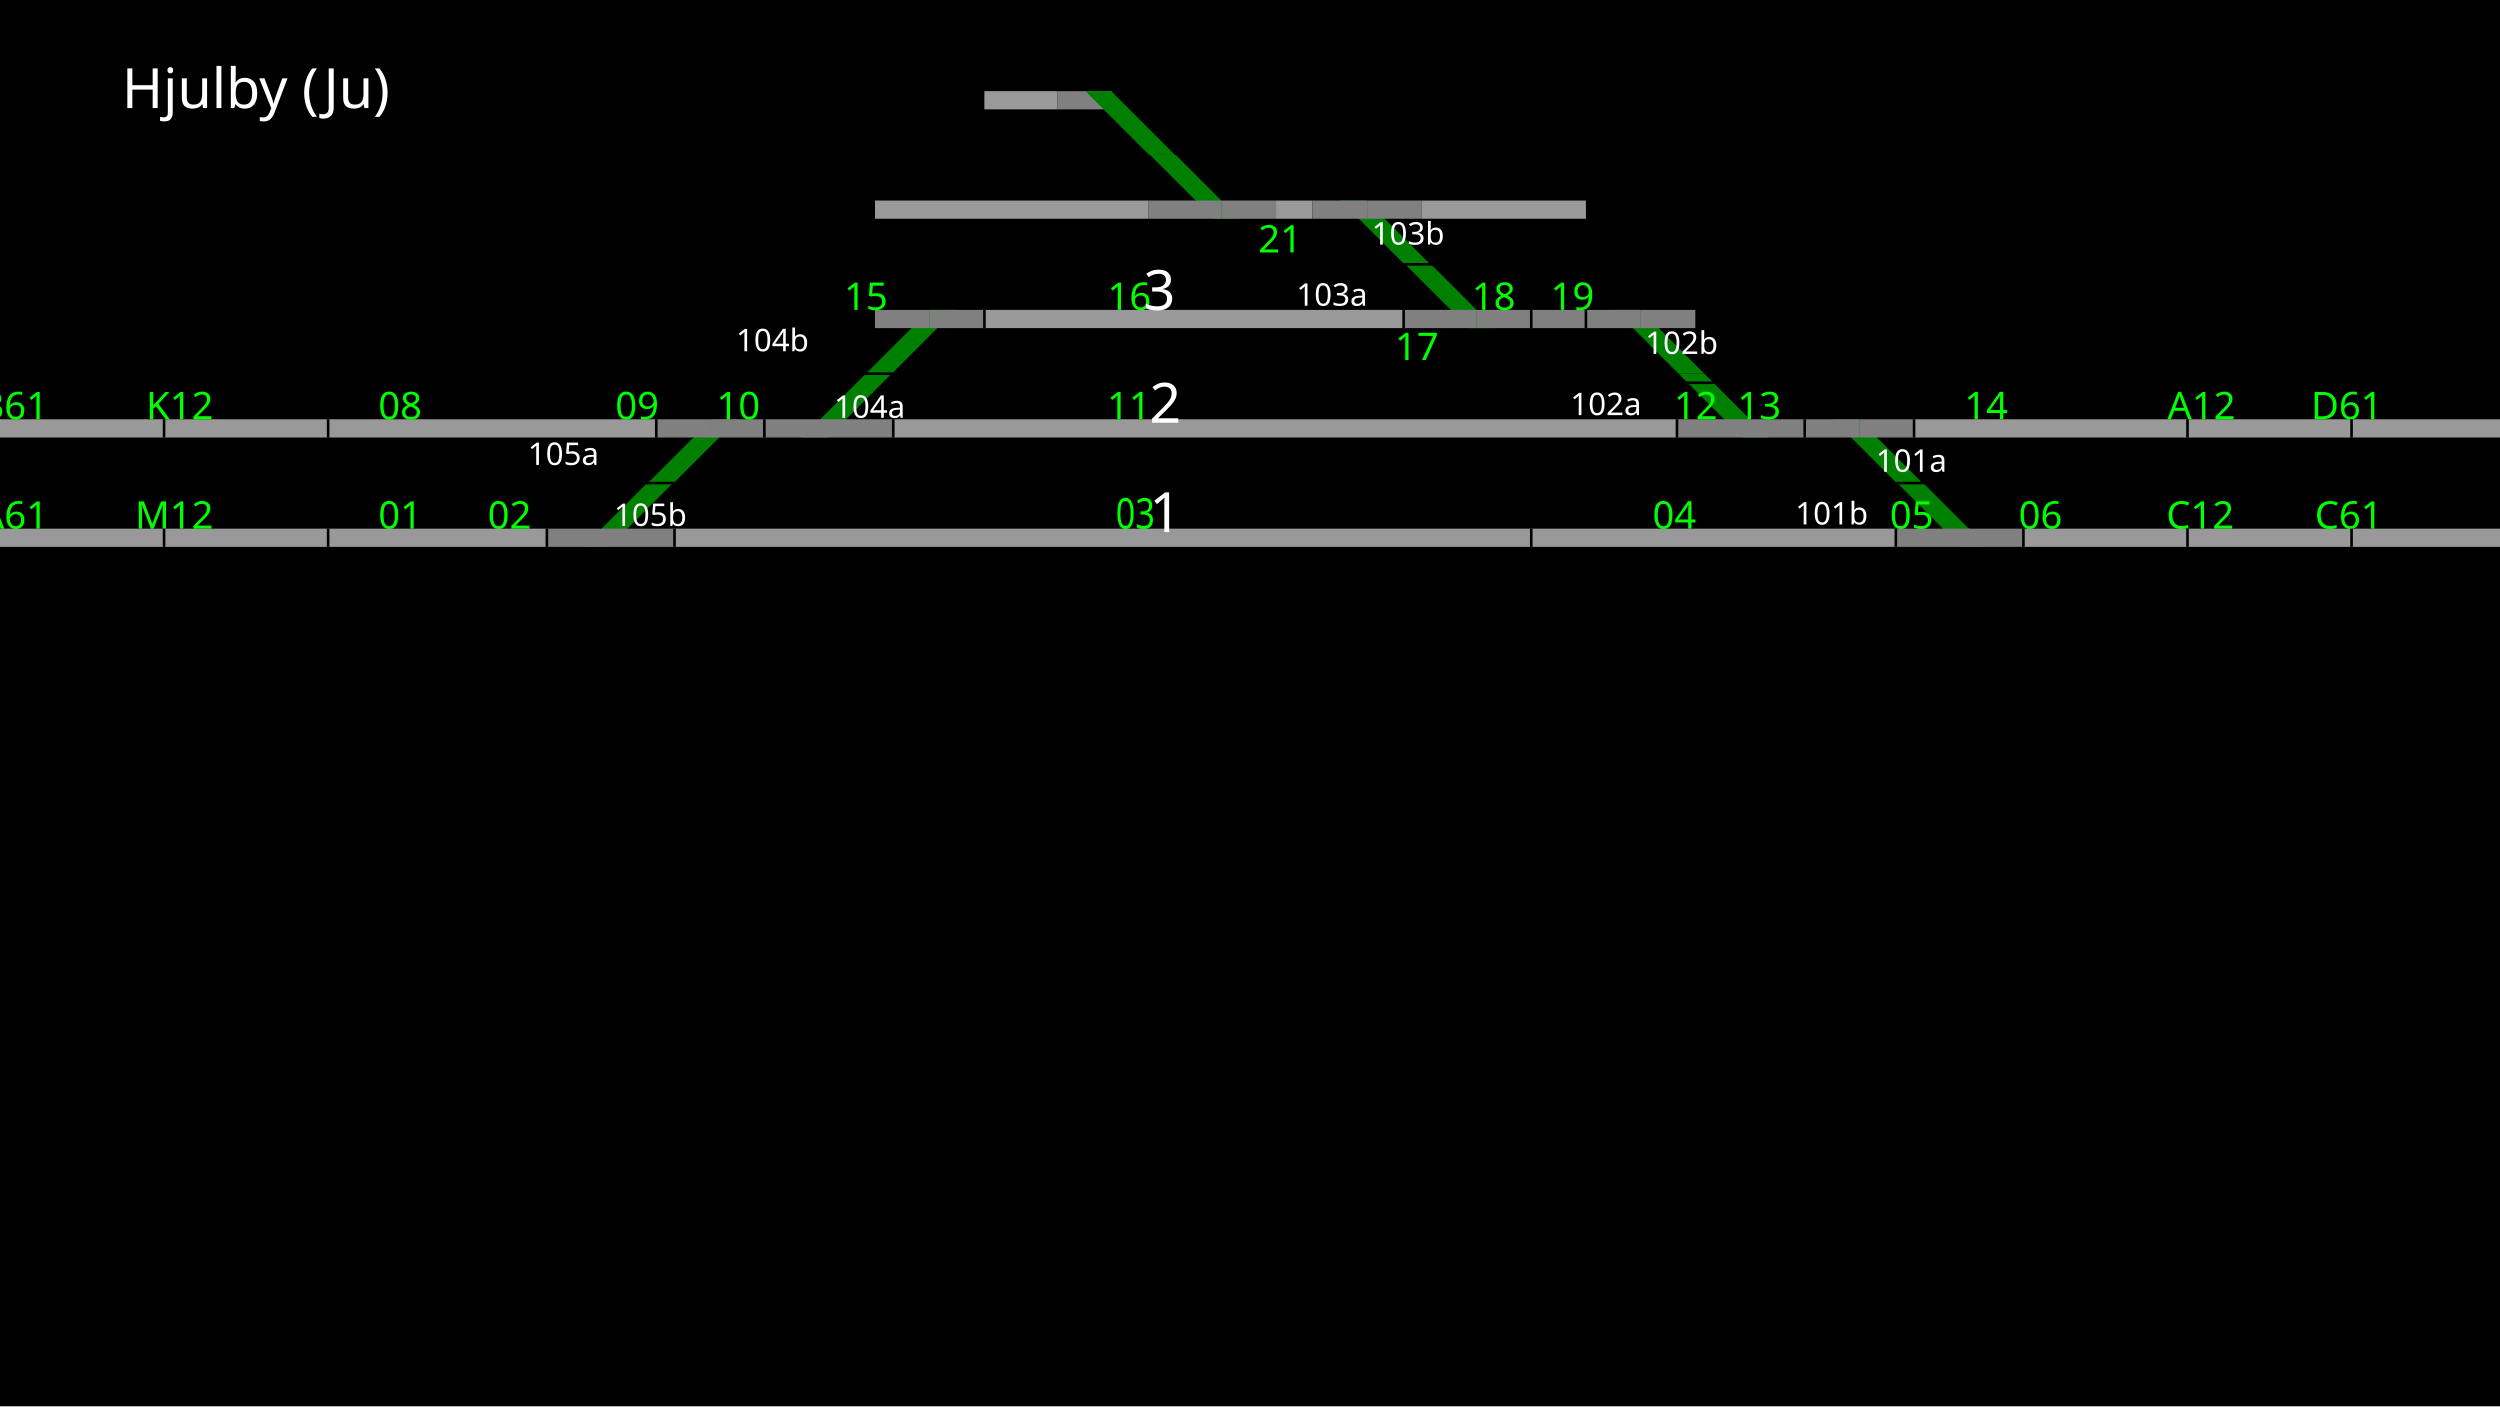
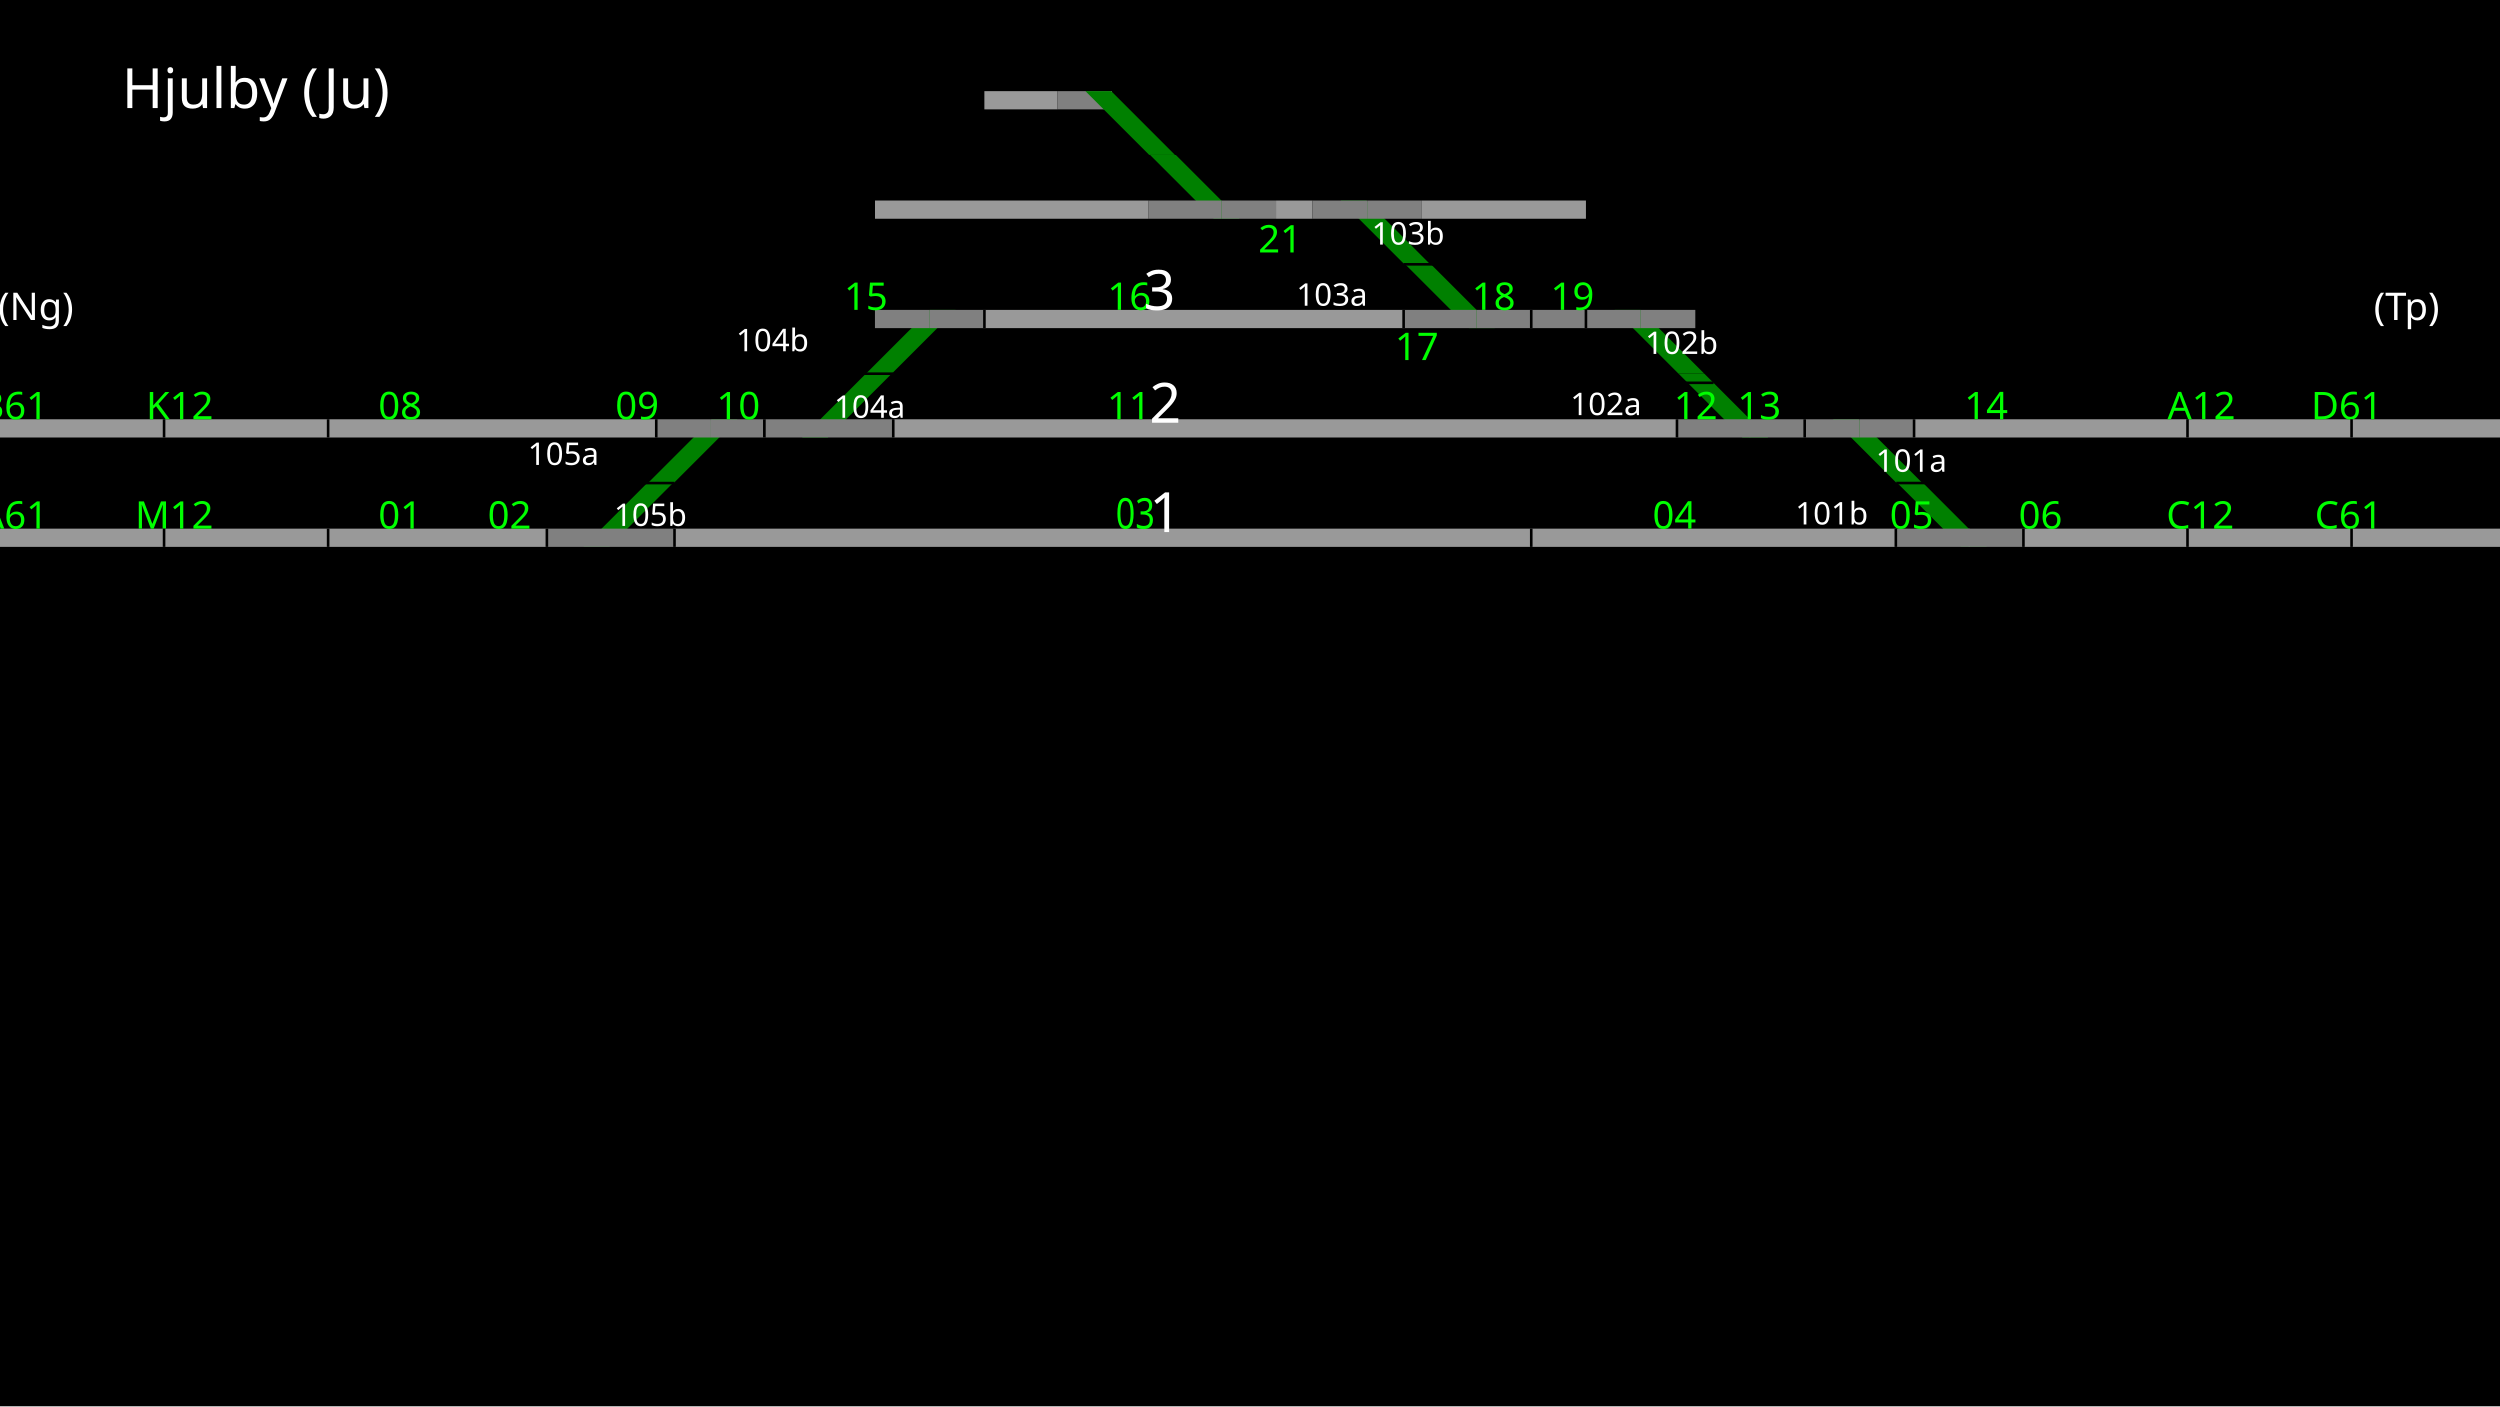
<svg xmlns="http://www.w3.org/2000/svg" width="1920" height="1080" viewBox="0 0 1920 1080" version="1.1" id="svg1">
  <defs id="defs1" />
  <g id="layer1">
    <rect style="fill:#000000;fill-opacity:1;stroke-width:21.602;stroke-linecap:round;stroke-linejoin:round;paint-order:fill markers stroke" id="rect1" width="1920" height="1080" x="0" y="0" />
  </g>
  <g id="layer2" style="fill:#999999">
    <g id="g31">
      <g id="g42" style="display:inline">
        <g id="g15-4-6-0" style="display:inline;fill:#999999" transform="matrix(-1,0,0,1,2492.017,0)">
          <rect style="fill:#008000;fill-opacity:1;stroke-width:1.264;stroke-linecap:round;stroke-linejoin:round;paint-order:fill markers stroke" id="rect3-7-10-3-6-9-1-7" width="69.25" height="19.799" x="-237.588" y="1708" transform="matrix(0.7071068,-0.7071068,1,0,0,0)" />
          <rect style="display:inline;fill:#808080;fill-opacity:1;stroke-width:0.828;stroke-linecap:round;stroke-linejoin:round;paint-order:fill markers stroke" id="rect3-7-8-1-06-8-0" width="41.999" height="14" x="-980" y="154" transform="translate(2492.017)" />
          <rect style="display:inline;fill:#808080;fill-opacity:1;stroke-width:0.956;stroke-linecap:round;stroke-linejoin:round;paint-order:fill markers stroke" id="rect3-7-8-1-06-8" width="56" height="14" x="1554.017" y="154" />
        </g>
        <rect style="fill:#999999;fill-opacity:1;stroke-width:0.112;stroke-linecap:round;stroke-linejoin:round;paint-order:fill markers stroke" id="rect2-0-2-159" width="56" height="14" x="756" y="70" />
        <rect style="display:inline;fill:#808080;fill-opacity:1;stroke-width:0.828;stroke-linecap:round;stroke-linejoin:round;paint-order:fill markers stroke" id="rect3-7-8-2-65-8" width="42" height="14" x="812" y="-84" transform="scale(1,-1)" />
        <rect style="fill:#008000;fill-opacity:1;stroke-width:1.264;stroke-linecap:round;stroke-linejoin:round;paint-order:fill markers stroke" id="rect3-7-10-3-6-04-7-4" width="69.25" height="19.799" x="98.995" y="763.617" transform="matrix(0.7071068,0.7071068,1,0,0,0)" />
        <rect style="fill:#999999;fill-opacity:1;stroke-width:0.216;stroke-linecap:round;stroke-linejoin:round;paint-order:fill markers stroke" id="rect2-0-2-9" width="210" height="14" x="672" y="154" />
        <rect style="display:inline;fill:#999999;fill-opacity:1;stroke-width:0.079;stroke-linecap:round;stroke-linejoin:round;paint-order:fill markers stroke" id="rect2-0-2-3-8" width="28" height="14" x="980" y="154" />
        <rect style="fill:#999999;fill-opacity:1;stroke-width:0.168;stroke-linecap:round;stroke-linejoin:round;paint-order:fill markers stroke" id="rect2-0-2-3" width="126" height="14" x="1092" y="154" />
      </g>
      <g id="g43" style="display:inline">
        <g id="g30" style="display:inline;fill:#999999">
          <g id="g15-48-5" style="fill:#999999" transform="matrix(1,0,0,-1,-510.3831,322)">
            <rect style="fill:#008000;fill-opacity:1;stroke-width:1.264;stroke-linecap:round;stroke-linejoin:round;paint-order:fill markers stroke" id="rect3-7-10-3-6-04-2" width="69.25" height="19.799" x="-237.588" y="1708" transform="matrix(0.7071068,-0.7071068,1,0,0,0)" />
            <rect style="display:inline;fill:#808080;fill-opacity:1;stroke-width:0.828;stroke-linecap:round;stroke-linejoin:round;paint-order:fill markers stroke" id="rect3-7-8-2-6-5" width="42" height="14" x="1560.383" y="154" />
            <rect style="display:inline;fill:#808080;fill-opacity:1;stroke-width:0.828;stroke-linecap:round;stroke-linejoin:round;paint-order:fill markers stroke" id="rect3-7-8-2-4" width="42" height="14" x="1518.383" y="154" />
          </g>
          <g id="g15-4-2" style="fill:#999999" transform="translate(-1092,252)">
            <rect style="fill:#008000;fill-opacity:1;stroke-width:1.264;stroke-linecap:round;stroke-linejoin:round;paint-order:fill markers stroke" id="rect3-7-10-3-6-9-0" width="69.25" height="19.799" x="-237.588" y="1708" transform="matrix(0.7071068,-0.7071068,1,0,0,0)" />
            <rect style="display:inline;fill:#808080;fill-opacity:1;stroke-width:1.264;stroke-linecap:round;stroke-linejoin:round;paint-order:fill markers stroke" id="rect3-7-8-1-6" width="98.017" height="14" x="1512" y="154" />
          </g>
          <g id="g15-48-3" style="fill:#999999" transform="rotate(180,1053.191,245)">
            <rect style="fill:#008000;fill-opacity:1;stroke-width:1.264;stroke-linecap:round;stroke-linejoin:round;paint-order:fill markers stroke" id="rect3-7-10-3-6-04-1" width="69.25" height="19.799" x="-237.588" y="1708" transform="matrix(0.7071068,-0.7071068,1,0,0,0)" />
            <rect style="display:inline;fill:#808080;fill-opacity:1;stroke-width:0.828;stroke-linecap:round;stroke-linejoin:round;paint-order:fill markers stroke" id="rect3-7-8-2-6-4" width="42" height="14" x="1560.383" y="154" />
            <rect style="display:inline;fill:#808080;fill-opacity:1;stroke-width:0.828;stroke-linecap:round;stroke-linejoin:round;paint-order:fill markers stroke" id="rect3-7-8-2-9" width="42" height="14" x="1518.383" y="154" />
          </g>
          <g id="g15-4-6-8" style="fill:#999999" transform="rotate(180,1136.929,203)">
            <rect style="fill:#008000;fill-opacity:1;stroke-width:1.264;stroke-linecap:round;stroke-linejoin:round;paint-order:fill markers stroke" id="rect3-7-10-3-6-9-1-9" width="69.25" height="19.799" x="-237.588" y="1708" transform="matrix(0.7071068,-0.7071068,1,0,0,0)" />
            <rect style="display:inline;fill:#808080;fill-opacity:1;stroke-width:0.828;stroke-linecap:round;stroke-linejoin:round;paint-order:fill markers stroke" id="rect3-7-8-1-06-7" width="42.035" height="14" x="1517.824" y="154" />
            <rect style="display:inline;fill:#808080;fill-opacity:1;stroke-width:0.828;stroke-linecap:round;stroke-linejoin:round;paint-order:fill markers stroke" id="rect3-7-8-1-06-7-0" width="42.035" height="14" x="-1601.894" y="-168" transform="scale(-1)" />
          </g>
          <g id="g15-4-7-8" style="fill:#999999" transform="translate(-924,168)">
            <rect style="fill:#008000;fill-opacity:1;stroke-width:1.264;stroke-linecap:round;stroke-linejoin:round;paint-order:fill markers stroke" id="rect3-7-10-3-6-9-8-9" width="69.25" height="19.799" x="-237.588" y="1708" transform="matrix(0.7071068,-0.7071068,1,0,0,0)" />
            <rect style="display:inline;fill:#808080;fill-opacity:1;stroke-width:1.264;stroke-linecap:round;stroke-linejoin:round;paint-order:fill markers stroke" id="rect3-7-8-1-4-2" width="98.017" height="14" x="1512" y="154" />
          </g>
          <g id="g15-4-6" style="fill:#999999" transform="matrix(-1,0,0,1,2688,84)">
            <rect style="fill:#008000;fill-opacity:1;stroke-width:1.264;stroke-linecap:round;stroke-linejoin:round;paint-order:fill markers stroke" id="rect3-7-10-3-6-9-1" width="69.25" height="19.799" x="-237.588" y="1708" transform="matrix(0.7071068,-0.7071068,1,0,0,0)" />
            <rect style="display:inline;fill:#808080;fill-opacity:1;stroke-width:0.956;stroke-linecap:round;stroke-linejoin:round;paint-order:fill markers stroke" id="rect3-7-8-1-06" width="56.017" height="14" x="1554" y="154" />
            <rect style="display:inline;fill:#808080;fill-opacity:1;stroke-width:0.828;stroke-linecap:round;stroke-linejoin:round;paint-order:fill markers stroke" id="rect3-7-8-1-06-0" width="42.008" height="14" x="-1176" y="238" transform="translate(2688,-84)" />
          </g>
          <g id="g15-4-7-4" style="fill:#999999" transform="matrix(1,0,0,-1,-299.8826,406)">
            <rect style="fill:#008000;fill-opacity:1;stroke-width:1.264;stroke-linecap:round;stroke-linejoin:round;paint-order:fill markers stroke" id="rect3-7-10-3-6-9-8-0" width="69.25" height="19.799" x="-237.588" y="1708" transform="matrix(0.7071068,-0.7071068,1,0,0,0)" />
            <rect style="display:inline;fill:#808080;fill-opacity:1;stroke-width:0.828;stroke-linecap:round;stroke-linejoin:round;paint-order:fill markers stroke" id="rect3-7-8-1-4-6" width="42" height="14" x="1559.883" y="154" />
            <rect style="display:inline;fill:#808080;fill-opacity:1;stroke-width:0.828;stroke-linecap:round;stroke-linejoin:round;paint-order:fill markers stroke" id="rect3-7-8-1-4-6-8" width="42" height="14" x="1260" y="-252" transform="translate(257.8826,406)" />
          </g>
          <g id="g15-4-7" style="fill:#999999" transform="matrix(-1,0,0,1,2897.928,168)">
            <rect style="fill:#008000;fill-opacity:1;stroke-width:1.264;stroke-linecap:round;stroke-linejoin:round;paint-order:fill markers stroke" id="rect3-7-10-3-6-9-8" width="69.25" height="19.799" x="-237.588" y="1708" transform="matrix(0.7071068,-0.7071068,1,0,0,0)" />
            <rect style="display:inline;fill:#808080;fill-opacity:1;stroke-width:0.957;stroke-linecap:round;stroke-linejoin:round;paint-order:fill markers stroke" id="rect3-7-8-1-4" width="56.177" height="14" x="1553.84" y="154" />
            <rect style="display:inline;fill:#808080;fill-opacity:1;stroke-width:0.829;stroke-linecap:round;stroke-linejoin:round;paint-order:fill markers stroke" id="rect3-7-8-1-4-0" width="42.088" height="14" x="-1385.995" y="322" transform="translate(2897.928,-168)" />
          </g>
          <g id="g15-4" style="fill:#999999" transform="matrix(-1,0,0,1,3066,252)">
            <rect style="fill:#008000;fill-opacity:1;stroke-width:1.264;stroke-linecap:round;stroke-linejoin:round;paint-order:fill markers stroke" id="rect3-7-10-3-6-9" width="69.25" height="19.799" x="-237.588" y="1708" transform="matrix(0.7071068,-0.7071068,1,0,0,0)" />
            <rect style="display:inline;fill:#808080;fill-opacity:1;stroke-width:0.961;stroke-linecap:round;stroke-linejoin:round;paint-order:fill markers stroke" id="rect3-7-8-1-7" width="56.617" height="14" x="-1512.617" y="406" transform="translate(3066,-252)" />
            <rect style="display:inline;fill:#808080;fill-opacity:1;stroke-width:0.828;stroke-linecap:round;stroke-linejoin:round;paint-order:fill markers stroke" id="rect3-7-8-1" width="42" height="14" x="1512" y="154" />
          </g>
          <g id="g15-48" style="fill:#999999" transform="matrix(1,0,0,-1,-132.383,490)">
            <rect style="fill:#008000;fill-opacity:1;stroke-width:1.264;stroke-linecap:round;stroke-linejoin:round;paint-order:fill markers stroke" id="rect3-7-10-3-6-04" width="69.25" height="19.799" x="-237.588" y="1708" transform="matrix(0.7071068,-0.7071068,1,0,0,0)" />
            <rect style="display:inline;fill:#808080;fill-opacity:1;stroke-width:0.828;stroke-linecap:round;stroke-linejoin:round;paint-order:fill markers stroke" id="rect3-7-8-2-6" width="42" height="14" x="1560.383" y="154" />
            <rect style="display:inline;fill:#808080;fill-opacity:1;stroke-width:0.828;stroke-linecap:round;stroke-linejoin:round;paint-order:fill markers stroke" id="rect3-7-8-2" width="42" height="14" x="1518.383" y="154" />
          </g>
        </g>
        <rect style="display:inline;fill:#808080;fill-opacity:1;stroke-width:0.828;stroke-linecap:round;stroke-linejoin:round;paint-order:fill markers stroke" id="rect3-7-8-1-4-6-8-1" width="42" height="14" x="1475.883" y="154" transform="matrix(1,0,0,-1,-299.8826,406)" />
        <rect style="fill:#999999;fill-opacity:1;stroke-width:0.268;stroke-linecap:round;stroke-linejoin:round;paint-order:fill markers stroke" id="rect2-0-2-15" width="321.948" height="14" x="756.035" y="238" />
        <rect style="fill:#999999;fill-opacity:1;stroke-width:0.159;stroke-linecap:round;stroke-linejoin:round;paint-order:fill markers stroke" id="rect2-8-8-4" width="114" height="14" x="1806" y="322" />
        <rect style="fill:#999999;fill-opacity:1;stroke-width:0.168;stroke-linecap:round;stroke-linejoin:round;paint-order:fill markers stroke" id="rect2-8-8" width="126" height="14" x="1680" y="322" />
        <rect style="fill:#999999;fill-opacity:1;stroke-width:0.216;stroke-linecap:round;stroke-linejoin:round;paint-order:fill markers stroke" id="rect2-8" width="210" height="14" x="1470" y="322" />
        <rect style="fill:#999999;fill-opacity:1;stroke-width:0.366;stroke-linecap:round;stroke-linejoin:round;paint-order:fill markers stroke" id="rect2-0-2-2" width="601.895" height="14" x="686.017" y="322" />
        <rect style="fill:#999999;fill-opacity:1;stroke-width:0.237;stroke-linecap:round;stroke-linejoin:round;paint-order:fill markers stroke" id="rect2-09" width="252" height="14" x="252" y="322" />
        <rect style="fill:#999999;fill-opacity:1;stroke-width:0.168;stroke-linecap:round;stroke-linejoin:round;paint-order:fill markers stroke" id="rect2-9" width="126" height="14" x="126" y="322" />
        <rect style="fill:#999999;fill-opacity:1;stroke-width:0.168;stroke-linecap:round;stroke-linejoin:round;paint-order:fill markers stroke" id="rect2" width="126" height="14" x="0" y="322" />
        <rect style="fill:#999999;fill-opacity:1;stroke-width:0.159;stroke-linecap:round;stroke-linejoin:round;paint-order:fill markers stroke" id="rect2-0-2" width="114" height="14" x="1806" y="406" />
        <rect style="fill:#999999;fill-opacity:1;stroke-width:0.168;stroke-linecap:round;stroke-linejoin:round;paint-order:fill markers stroke" id="rect2-0-2-29" width="126" height="14" x="1680" y="406" />
        <rect style="fill:#999999;fill-opacity:1;stroke-width:0.168;stroke-linecap:round;stroke-linejoin:round;paint-order:fill markers stroke" id="rect2-0-2-27" width="126" height="14" x="1554" y="406" />
        <rect style="fill:#999999;fill-opacity:1;stroke-width:0.25;stroke-linecap:round;stroke-linejoin:round;paint-order:fill markers stroke" id="rect2-0-2-1-6" width="280" height="14" x="1176" y="406" />
        <rect style="fill:#999999;fill-opacity:1;stroke-width:0.383;stroke-linecap:round;stroke-linejoin:round;paint-order:fill markers stroke" id="rect2-0-2-1" width="657.983" height="14" x="518.017" y="406" />
        <rect style="fill:#999999;fill-opacity:1;stroke-width:0.194;stroke-linecap:round;stroke-linejoin:round;paint-order:fill markers stroke" id="rect2-0-8" width="168" height="14" x="252" y="406" />
        <rect style="fill:#999999;fill-opacity:1;stroke-width:0.168;stroke-linecap:round;stroke-linejoin:round;paint-order:fill markers stroke" id="rect2-0-9" width="126" height="14" x="126" y="406" />
        <rect style="fill:#999999;fill-opacity:1;stroke-width:0.168;stroke-linecap:round;stroke-linejoin:round;paint-order:fill markers stroke" id="rect2-0" width="126" height="14" x="0" y="406" />
      </g>
    </g>
    <g id="g8" style="display:inline">
      <text xml:space="preserve" style="font-style:normal;font-variant:normal;font-weight:normal;font-stretch:normal;font-size:29.333px;line-height:normal;font-family:OCRA;-inkscape-font-specification:'OCRA, Normal';font-variant-ligatures:none;font-variant-caps:normal;font-variant-numeric:normal;font-variant-east-asian:normal;text-decoration-color:#000000;text-anchor:end;display:inline;fill:#00ff00;stroke-width:0;-inkscape-stroke:none;stop-color:#000000" x="1053.285" y="193.897" id="text22">
        <tspan id="tspan22" x="1053.285" y="193.897">21</tspan>
      </text>
      <text xml:space="preserve" style="font-style:normal;font-variant:normal;font-weight:normal;font-stretch:normal;font-size:29.333px;line-height:normal;font-family:OCRA;-inkscape-font-specification:'OCRA, Normal';font-variant-ligatures:none;font-variant-caps:normal;font-variant-numeric:normal;font-variant-east-asian:normal;text-decoration-color:#000000;text-anchor:end;fill:#00ff00;stroke-width:0;-inkscape-stroke:none;stop-color:#000000" x="1277.786" y="238" id="text27">
        <tspan id="tspan27" x="1277.786" y="238">19</tspan>
      </text>
      <text xml:space="preserve" style="font-style:normal;font-variant:normal;font-weight:normal;font-stretch:normal;font-size:29.333px;line-height:normal;font-family:OCRA;-inkscape-font-specification:'OCRA, Normal';font-variant-ligatures:none;font-variant-caps:normal;font-variant-numeric:normal;font-variant-east-asian:normal;text-decoration-color:#000000;text-anchor:end;fill:#00ff00;stroke-width:0;-inkscape-stroke:none;stop-color:#000000" x="1217.311" y="238" id="text26">
        <tspan id="tspan26" x="1217.311" y="238">18</tspan>
      </text>
      <text xml:space="preserve" style="font-style:normal;font-variant:normal;font-weight:normal;font-stretch:normal;font-size:29.333px;line-height:normal;font-family:OCRA;-inkscape-font-specification:'OCRA, Normal';font-variant-ligatures:none;font-variant-caps:normal;font-variant-numeric:normal;font-variant-east-asian:normal;text-decoration-color:#000000;text-anchor:end;fill:#00ff00;stroke-width:0;-inkscape-stroke:none;stop-color:#000000" x="1158.281" y="276.533" id="text25">
        <tspan id="tspan25" x="1158.281" y="276.533">17</tspan>
      </text>
      <text xml:space="preserve" style="font-style:normal;font-variant:normal;font-weight:normal;font-stretch:normal;font-size:29.333px;line-height:normal;font-family:OCRA;-inkscape-font-specification:'OCRA, Normal';font-variant-ligatures:none;font-variant-caps:normal;font-variant-numeric:normal;font-variant-east-asian:normal;text-decoration-color:#000000;text-anchor:end;fill:#00ff00;stroke-width:0;-inkscape-stroke:none;stop-color:#000000" x="937.487" y="238" id="text21">
        <tspan id="tspan21" x="937.487" y="238">16</tspan>
      </text>
      <text xml:space="preserve" style="font-style:normal;font-variant:normal;font-weight:normal;font-stretch:normal;font-size:29.333px;line-height:normal;font-family:OCRA;-inkscape-font-specification:'OCRA, Normal';font-variant-ligatures:none;font-variant-caps:normal;font-variant-numeric:normal;font-variant-east-asian:normal;text-decoration-color:#000000;text-anchor:end;fill:#00ff00;stroke-width:0;-inkscape-stroke:none;stop-color:#000000" x="735.193" y="238" id="text20">
        <tspan id="tspan20" x="735.193" y="238">15</tspan>
      </text>
      <text xml:space="preserve" style="font-style:normal;font-variant:normal;font-weight:normal;font-stretch:normal;font-size:29.333px;line-height:normal;font-family:OCRA;-inkscape-font-specification:'OCRA, Normal';font-variant-ligatures:none;font-variant-caps:normal;font-variant-numeric:normal;font-variant-east-asian:normal;text-decoration-color:#000000;text-anchor:end;fill:#00ff00;stroke-width:0;-inkscape-stroke:none;stop-color:#000000" x="1883.235" y="322" id="text42">
        <tspan id="tspan42" x="1883.235" y="322">D61</tspan>
      </text>
      <text xml:space="preserve" style="font-style:normal;font-variant:normal;font-weight:normal;font-stretch:normal;font-size:29.333px;line-height:normal;font-family:OCRA;-inkscape-font-specification:'OCRA, Normal';font-variant-ligatures:none;font-variant-caps:normal;font-variant-numeric:normal;font-variant-east-asian:normal;text-decoration-color:#000000;text-anchor:end;fill:#00ff00;stroke-width:0;-inkscape-stroke:none;stop-color:#000000" x="1770.263" y="322" id="text41">
        <tspan id="tspan41" x="1770.263" y="322">A12</tspan>
      </text>
      <text xml:space="preserve" style="font-style:normal;font-variant:normal;font-weight:normal;font-stretch:normal;font-size:29.333px;line-height:normal;font-family:OCRA;-inkscape-font-specification:'OCRA, Normal';font-variant-ligatures:none;font-variant-caps:normal;font-variant-numeric:normal;font-variant-east-asian:normal;text-decoration-color:#000000;text-anchor:end;fill:#00ff00;stroke-width:0;-inkscape-stroke:none;stop-color:#000000" x="1595.536" y="322" id="text40">
        <tspan id="tspan40" x="1595.536" y="322">14</tspan>
      </text>
      <text xml:space="preserve" style="font-style:normal;font-variant:normal;font-weight:normal;font-stretch:normal;font-size:29.333px;line-height:normal;font-family:OCRA;-inkscape-font-specification:'OCRA, Normal';font-variant-ligatures:none;font-variant-caps:normal;font-variant-numeric:normal;font-variant-east-asian:normal;text-decoration-color:#000000;text-anchor:end;display:inline;fill:#00ff00;stroke-width:0;-inkscape-stroke:none;stop-color:#000000" x="1421.277" y="322" id="text39">
        <tspan id="tspan39" x="1421.277" y="322">13</tspan>
      </text>
      <text xml:space="preserve" style="font-style:normal;font-variant:normal;font-weight:normal;font-stretch:normal;font-size:29.333px;line-height:normal;font-family:OCRA;-inkscape-font-specification:'OCRA, Normal';font-variant-ligatures:none;font-variant-caps:normal;font-variant-numeric:normal;font-variant-east-asian:normal;text-decoration-color:#000000;text-anchor:end;fill:#00ff00;stroke-width:0;-inkscape-stroke:none;stop-color:#000000" x="1372.505" y="322" id="text38">
        <tspan id="tspan38" x="1372.505" y="322">12</tspan>
      </text>
      <text xml:space="preserve" style="font-style:normal;font-variant:normal;font-weight:normal;font-stretch:normal;font-size:29.333px;line-height:normal;font-family:OCRA;-inkscape-font-specification:'OCRA, Normal';font-variant-ligatures:none;font-variant-caps:normal;font-variant-numeric:normal;font-variant-east-asian:normal;text-decoration-color:#000000;text-anchor:end;display:inline;fill:#00ff00;stroke-width:0;-inkscape-stroke:none;stop-color:#000000" x="937.159" y="322" id="text19">
        <tspan id="tspan19" x="937.159" y="322">11</tspan>
      </text>
      <text xml:space="preserve" style="font-style:normal;font-variant:normal;font-weight:normal;font-stretch:normal;font-size:29.333px;line-height:normal;font-family:OCRA;-inkscape-font-specification:'OCRA, Normal';font-variant-ligatures:none;font-variant-caps:normal;font-variant-numeric:normal;font-variant-east-asian:normal;text-decoration-color:#000000;text-anchor:end;display:inline;fill:#00ff00;stroke-width:0;-inkscape-stroke:none;stop-color:#000000" x="637.193" y="322" id="text18">
        <tspan id="tspan18" x="637.193" y="322">10</tspan>
      </text>
      <text xml:space="preserve" style="font-style:normal;font-variant:normal;font-weight:normal;font-stretch:normal;font-size:29.333px;line-height:normal;font-family:OCRA;-inkscape-font-specification:'OCRA, Normal';font-variant-ligatures:none;font-variant-caps:normal;font-variant-numeric:normal;font-variant-east-asian:normal;text-decoration-color:#000000;text-anchor:end;fill:#00ff00;stroke-width:0;-inkscape-stroke:none;stop-color:#000000" x="559.487" y="322" id="text6">
        <tspan id="tspan6" x="559.487" y="322">09</tspan>
      </text>
      <text xml:space="preserve" style="font-style:normal;font-variant:normal;font-weight:normal;font-stretch:normal;font-size:29.333px;line-height:normal;font-family:OCRA;-inkscape-font-specification:'OCRA, Normal';font-variant-ligatures:none;font-variant-caps:normal;font-variant-numeric:normal;font-variant-east-asian:normal;text-decoration-color:#000000;text-anchor:end;display:inline;fill:#00ff00;stroke-width:0;-inkscape-stroke:none;stop-color:#000000" x="377.487" y="322" id="text5">
        <tspan id="tspan5" x="377.487" y="322">08</tspan>
      </text>
      <text xml:space="preserve" style="font-style:normal;font-variant:normal;font-weight:normal;font-stretch:normal;font-size:29.333px;line-height:normal;font-family:OCRA;-inkscape-font-specification:'OCRA, Normal';font-variant-ligatures:none;font-variant-caps:normal;font-variant-numeric:normal;font-variant-east-asian:normal;text-decoration-color:#000000;text-anchor:end;display:inline;fill:#00ff00;stroke-width:0;-inkscape-stroke:none;stop-color:#000000" x="217.302" y="322" id="text4">
        <tspan id="tspan4" x="217.302" y="322">K12</tspan>
      </text>
      <text xml:space="preserve" style="font-style:normal;font-variant:normal;font-weight:normal;font-stretch:normal;font-size:29.333px;line-height:normal;font-family:OCRA;-inkscape-font-specification:'OCRA, Normal';font-variant-ligatures:none;font-variant-caps:normal;font-variant-numeric:normal;font-variant-east-asian:normal;text-decoration-color:#000000;text-anchor:end;display:inline;fill:#00ff00;stroke-width:0;-inkscape-stroke:none;stop-color:#000000" x="90.235" y="322" id="text3">
        <tspan id="tspan3" x="90.235" y="322">B61</tspan>
      </text>
      <text xml:space="preserve" style="font-style:normal;font-variant:normal;font-weight:normal;font-stretch:normal;font-size:29.333px;line-height:normal;font-family:OCRA;-inkscape-font-specification:'OCRA, Normal';font-variant-ligatures:none;font-variant-caps:normal;font-variant-numeric:normal;font-variant-east-asian:normal;text-decoration-color:#000000;text-anchor:end;display:inline;fill:#00ff00;stroke-width:0;-inkscape-stroke:none;stop-color:#000000" x="1883.235" y="406" id="text35">
        <tspan id="tspan35" x="1883.235" y="406">C61</tspan>
      </text>
      <text xml:space="preserve" style="font-style:normal;font-variant:normal;font-weight:normal;font-stretch:normal;font-size:29.333px;line-height:normal;font-family:OCRA;-inkscape-font-specification:'OCRA, Normal';font-variant-ligatures:none;font-variant-caps:normal;font-variant-numeric:normal;font-variant-east-asian:normal;text-decoration-color:#000000;text-anchor:end;display:inline;fill:#00ff00;stroke-width:0;-inkscape-stroke:none;stop-color:#000000" x="1769.235" y="406" id="text34">
        <tspan id="tspan34" x="1769.235" y="406">C12</tspan>
      </text>
      <text xml:space="preserve" style="font-style:normal;font-variant:normal;font-weight:normal;font-stretch:normal;font-size:29.333px;line-height:normal;font-family:OCRA;-inkscape-font-specification:'OCRA, Normal';font-variant-ligatures:none;font-variant-caps:normal;font-variant-numeric:normal;font-variant-east-asian:normal;text-decoration-color:#000000;text-anchor:end;display:inline;fill:#00ff00;stroke-width:0;-inkscape-stroke:none;stop-color:#000000" x="1637.273" y="406" id="text33">
        <tspan id="tspan33" x="1637.273" y="406">06</tspan>
      </text>
      <text xml:space="preserve" style="font-style:normal;font-variant:normal;font-weight:normal;font-stretch:normal;font-size:29.333px;line-height:normal;font-family:OCRA;-inkscape-font-specification:'OCRA, Normal';font-variant-ligatures:none;font-variant-caps:normal;font-variant-numeric:normal;font-variant-east-asian:normal;text-decoration-color:#000000;text-anchor:end;display:inline;fill:#00ff00;stroke-width:0;-inkscape-stroke:none;stop-color:#000000" x="1538.297" y="406" id="text32">
        <tspan id="tspan32" x="1538.297" y="406">05</tspan>
      </text>
      <text xml:space="preserve" style="font-style:normal;font-variant:normal;font-weight:normal;font-stretch:normal;font-size:29.333px;line-height:normal;font-family:OCRA;-inkscape-font-specification:'OCRA, Normal';font-variant-ligatures:none;font-variant-caps:normal;font-variant-numeric:normal;font-variant-east-asian:normal;text-decoration-color:#000000;text-anchor:end;fill:#00ff00;stroke-width:0;-inkscape-stroke:none;stop-color:#000000" x="1356.064" y="406" id="text31">
        <tspan id="tspan31" x="1356.064" y="406">04</tspan>
      </text>
      <text xml:space="preserve" style="font-style:normal;font-variant:normal;font-weight:normal;font-stretch:normal;font-size:29.333px;line-height:normal;font-family:OCRA;-inkscape-font-specification:'OCRA, Normal';font-variant-ligatures:none;font-variant-caps:normal;font-variant-numeric:normal;font-variant-east-asian:normal;text-decoration-color:#000000;text-anchor:end;display:inline;fill:#00ff00;stroke-width:0;-inkscape-stroke:none;stop-color:#000000" x="1042.33" y="364.135" id="text17" transform="scale(0.8968839,1.114972)">
        <tspan id="tspan17" x="1042.33" y="364.135" style="font-style:normal;font-variant:normal;font-weight:normal;font-stretch:normal;font-size:29.333px;font-family:OCRA;-inkscape-font-specification:'OCRA, Normal';font-variant-ligatures:none;font-variant-caps:normal;font-variant-numeric:normal;font-variant-east-asian:normal;stroke-width:0">03</tspan>
      </text>
      <text xml:space="preserve" style="font-style:normal;font-variant:normal;font-weight:normal;font-stretch:normal;font-size:29.333px;line-height:normal;font-family:OCRA;-inkscape-font-specification:'OCRA, Normal';font-variant-ligatures:none;font-variant-caps:normal;font-variant-numeric:normal;font-variant-east-asian:normal;text-decoration-color:#000000;text-anchor:end;display:inline;fill:#00ff00;stroke-width:0;-inkscape-stroke:none;stop-color:#000000" x="461.487" y="406" id="text12">
        <tspan id="tspan12" x="461.487" y="406">02</tspan>
      </text>
      <text xml:space="preserve" style="font-style:normal;font-variant:normal;font-weight:normal;font-stretch:normal;font-size:29.333px;line-height:normal;font-family:OCRA;-inkscape-font-specification:'OCRA, Normal';font-variant-ligatures:none;font-variant-caps:normal;font-variant-numeric:normal;font-variant-east-asian:normal;text-decoration-color:#000000;text-anchor:end;display:inline;fill:#00ff00;stroke-width:0;-inkscape-stroke:none;stop-color:#000000" x="377.487" y="406" id="text11">
        <tspan id="tspan11" x="377.487" y="406">01</tspan>
      </text>
      <text xml:space="preserve" style="font-style:normal;font-variant:normal;font-weight:normal;font-stretch:normal;font-size:29.333px;line-height:normal;font-family:OCRA;-inkscape-font-specification:'OCRA, Normal';font-variant-ligatures:none;font-variant-caps:normal;font-variant-numeric:normal;font-variant-east-asian:normal;text-decoration-color:#000000;text-anchor:end;display:inline;fill:#00ff00;stroke-width:0;-inkscape-stroke:none;stop-color:#000000" x="217.302" y="406" id="text10">
        <tspan id="tspan10" x="217.302" y="406">M12</tspan>
      </text>
      <text xml:space="preserve" style="font-style:normal;font-variant:normal;font-weight:normal;font-stretch:normal;font-size:29.333px;line-height:normal;font-family:OCRA;-inkscape-font-specification:'OCRA, Normal';font-variant-ligatures:none;font-variant-caps:normal;font-variant-numeric:normal;font-variant-east-asian:normal;text-decoration-color:#000000;text-anchor:end;display:inline;fill:#00ff00;stroke-width:0;-inkscape-stroke:none;stop-color:#000000" x="90.263" y="406" id="text9">
        <tspan id="tspan9" x="90.263" y="406">A61</tspan>
      </text>
    </g>
    <g id="g7" transform="translate(-7.616973,2.219353)" style="display:inline">
      <text xml:space="preserve" style="font-style:normal;font-variant:normal;font-weight:normal;font-stretch:normal;font-size:24px;line-height:normal;font-family:OCRA;-inkscape-font-specification:'OCRA, Normal';font-variant-ligatures:none;font-variant-caps:normal;font-variant-numeric:normal;font-variant-east-asian:normal;text-decoration-color:#000000;text-anchor:end;fill:#ffffff;stroke-width:0;-inkscape-stroke:none;stop-color:#000000" x="578.79" y="401.701" id="text8">
        <tspan id="tspan8" x="578.79" y="401.701">105b</tspan>
      </text>
      <text xml:space="preserve" style="font-style:normal;font-variant:normal;font-weight:normal;font-stretch:normal;font-size:24px;line-height:normal;font-family:OCRA;-inkscape-font-specification:'OCRA, Normal';font-variant-ligatures:none;font-variant-caps:normal;font-variant-numeric:normal;font-variant-east-asian:normal;text-decoration-color:#000000;text-anchor:end;fill:#ffffff;stroke-width:0;-inkscape-stroke:none;stop-color:#000000" x="511.317" y="354.86" id="text7">
        <tspan id="tspan7" x="511.317" y="354.86">105a</tspan>
      </text>
      <text xml:space="preserve" style="fill:#ffffff;display:inline;font-size:24px;line-height:normal;font-family:OCRA;-inkscape-font-specification:'OCRA, Normal';font-variant-ligatures:none;text-decoration-color:#000000;text-anchor:end;stroke-width:0;-inkscape-stroke:none;stop-color:#000000;font-weight:normal;font-style:normal;font-stretch:normal;font-variant:normal;font-variant-caps:normal;font-variant-numeric:normal;font-variant-east-asian:normal" x="677.366" y="269.764" id="text15" transform="translate(7.616973,-2.219353)">
        <tspan id="tspan15" x="677.366" y="269.764">104b</tspan>
        <tspan x="677.366" y="293.097" id="tspan16" />
      </text>
      <text xml:space="preserve" style="font-style:normal;font-variant:normal;font-weight:normal;font-stretch:normal;font-size:24px;line-height:normal;font-family:OCRA;-inkscape-font-specification:'OCRA, Normal';font-variant-ligatures:none;font-variant-caps:normal;font-variant-numeric:normal;font-variant-east-asian:normal;text-decoration-color:#000000;text-anchor:end;display:inline;fill:#ffffff;stroke-width:0;-inkscape-stroke:none;stop-color:#000000" x="746.501" y="318.657" id="text13">
        <tspan x="746.501" y="318.657" id="tspan14">104a</tspan>
      </text>
      <text xml:space="preserve" style="font-style:normal;font-variant:normal;font-weight:normal;font-stretch:normal;font-size:24px;line-height:normal;font-family:OCRA;-inkscape-font-specification:'OCRA, Normal';font-variant-ligatures:none;font-variant-caps:normal;font-variant-numeric:normal;font-variant-east-asian:normal;text-decoration-color:#000000;text-anchor:end;display:inline;fill:#ffffff;stroke-width:0;-inkscape-stroke:none;stop-color:#000000" x="1160.706" y="185.624" id="text24">
        <tspan id="tspan24" x="1160.706" y="185.624">103b</tspan>
      </text>
      <text xml:space="preserve" style="font-size:24px;line-height:normal;font-family:OCRA;-inkscape-font-specification:'OCRA, Normal';font-variant-ligatures:none;text-decoration-color:#000000;text-anchor:end;display:inline;fill:#ffffff;stroke-width:0;-inkscape-stroke:none;stop-color:#000000;font-weight:normal;font-style:normal;font-stretch:normal;font-variant:normal;font-variant-caps:normal;font-variant-numeric:normal;font-variant-east-asian:normal" x="1101.55" y="232.577" id="text23">
        <tspan id="tspan23" x="1101.55" y="232.577">103a</tspan>
      </text>
      <text xml:space="preserve" style="font-style:normal;font-variant:normal;font-weight:normal;font-stretch:normal;font-size:24px;line-height:normal;font-family:OCRA;-inkscape-font-specification:'OCRA, Normal';font-variant-ligatures:none;font-variant-caps:normal;font-variant-numeric:normal;font-variant-east-asian:normal;text-decoration-color:#000000;text-anchor:end;fill:#ffffff;stroke-width:0;-inkscape-stroke:none;stop-color:#000000" x="1370.736" y="269.624" id="text28">
        <tspan id="tspan28" x="1370.736" y="269.624">102b</tspan>
      </text>
      <text xml:space="preserve" style="fill:#ffffff;display:inline;font-size:24px;line-height:normal;font-family:OCRA;-inkscape-font-specification:'OCRA, Normal';font-variant-ligatures:none;text-decoration-color:#000000;text-anchor:end;stroke-width:0;-inkscape-stroke:none;stop-color:#000000;font-weight:normal;font-style:normal;font-stretch:normal;font-variant:normal;font-variant-caps:normal;font-variant-numeric:normal;font-variant-east-asian:normal" x="1304.352" y="318.796" id="text29" transform="translate(7.616973,-2.219353)">
        <tspan id="tspan29" x="1304.352" y="318.796">102a</tspan>
      </text>
      <text xml:space="preserve" style="fill:#ffffff;font-size:24px;line-height:normal;font-family:OCRA;-inkscape-font-specification:'OCRA, Normal';font-variant-ligatures:none;text-decoration-color:#000000;text-anchor:end;stroke-width:0;-inkscape-stroke:none;stop-color:#000000;font-weight:normal;font-style:normal;font-stretch:normal;font-variant:normal;font-variant-caps:normal;font-variant-numeric:normal;font-variant-east-asian:normal" x="1478.411" y="402.796" id="text36" transform="translate(7.616973,-2.219353)">
        <tspan id="tspan36" x="1478.411" y="402.796">101b</tspan>
      </text>
      <text xml:space="preserve" style="font-style:normal;font-variant:normal;font-weight:normal;font-stretch:normal;font-size:24px;line-height:normal;font-family:OCRA;-inkscape-font-specification:'OCRA, Normal';font-variant-ligatures:none;font-variant-caps:normal;font-variant-numeric:normal;font-variant-east-asian:normal;text-decoration-color:#000000;text-anchor:end;fill:#ffffff;stroke-width:0;-inkscape-stroke:none;stop-color:#000000" x="1546.526" y="360.124" id="text37">
        <tspan id="tspan37" x="1546.526" y="360.124">101a</tspan>
      </text>
    </g>
    <g id="g32" style="display:inline;fill:#999999">
      <text xml:space="preserve" style="font-style:normal;font-variant:normal;font-weight:normal;font-stretch:normal;font-size:42.667px;line-height:normal;font-family:OCRA;-inkscape-font-specification:'OCRA, Normal';font-variant-ligatures:none;font-variant-caps:normal;font-variant-numeric:normal;font-variant-east-asian:normal;text-decoration-color:#000000;text-anchor:end;fill:#ffffff;stroke-width:0;-inkscape-stroke:none;stop-color:#000000" x="984.779" y="408.64" id="text2">
        <tspan id="tspan2" x="984.779" y="408.64">1</tspan>
      </text>
      <text xml:space="preserve" style="font-style:normal;font-variant:normal;font-weight:normal;font-stretch:normal;font-size:42.667px;line-height:normal;font-family:OCRA;-inkscape-font-specification:'OCRA, Normal';font-variant-ligatures:none;font-variant-caps:normal;font-variant-numeric:normal;font-variant-east-asian:normal;text-decoration-color:#000000;text-anchor:end;fill:#ffffff;stroke-width:0;-inkscape-stroke:none;stop-color:#000000" x="984.779" y="324.64" id="text14">
        <tspan id="tspan13" x="984.779" y="324.64">2</tspan>
      </text>
      <text xml:space="preserve" style="font-style:normal;font-variant:normal;font-weight:normal;font-stretch:normal;font-size:42.667px;line-height:normal;font-family:OCRA;-inkscape-font-specification:'OCRA, Normal';font-variant-ligatures:none;font-variant-caps:normal;font-variant-numeric:normal;font-variant-east-asian:normal;text-decoration-color:#000000;text-anchor:end;fill:#ffffff;stroke-width:0;-inkscape-stroke:none;stop-color:#000000" x="980.319" y="238" id="text30">
        <tspan id="tspan30" x="980.319" y="238">3</tspan>
      </text>
    </g>
    <g id="g29">
      <rect style="fill:#000000;display:inline;fill-opacity:1;stroke-width:0.021;stroke-linecap:round;stroke-linejoin:round;paint-order:fill markers stroke" id="rect2-6-9" width="2" height="14" x="1217" y="238" />
      <rect style="fill:#000000;display:inline;fill-opacity:1;stroke-width:0.03;stroke-linecap:round;stroke-linejoin:round;paint-order:fill markers stroke" id="rect2-6-8-6-6-3" width="28" height="2" x="1288" y="293" />
      <rect style="display:inline;fill:#000000;fill-opacity:1;stroke-width:0.021;stroke-linecap:round;stroke-linejoin:round;paint-order:fill markers stroke" id="rect2-6-86" width="2" height="14" x="586" y="322" />
      <rect style="display:inline;fill:#000000;fill-opacity:1;stroke-width:0.021;stroke-linecap:round;stroke-linejoin:round;paint-order:fill markers stroke" id="rect2-6-5" width="2" height="14" x="755.035" y="238" />
      <rect style="display:inline;fill:#000000;fill-opacity:1;stroke-width:0.021;stroke-linecap:round;stroke-linejoin:round;paint-order:fill markers stroke" id="rect2-6-4" width="2" height="14" x="685.017" y="322" />
      <rect style="display:inline;fill:#000000;fill-opacity:1;stroke-width:0.021;stroke-linecap:round;stroke-linejoin:round;paint-order:fill markers stroke" id="rect2-6-47" width="2" height="14" x="517.017" y="406" />
      <rect style="display:inline;fill:#000000;fill-opacity:1;stroke-width:0.03;stroke-linecap:round;stroke-linejoin:round;paint-order:fill markers stroke" id="rect2-6-8-6-1" width="28" height="2" x="657.965" y="286" />
      <rect style="display:inline;fill:#000000;fill-opacity:1;stroke-width:0.03;stroke-linecap:round;stroke-linejoin:round;paint-order:fill markers stroke" id="rect2-6-8-6-6" width="28" height="2" x="1077.842" y="202" />
      <rect style="display:inline;fill:#000000;fill-opacity:1;stroke-width:0.021;stroke-linecap:round;stroke-linejoin:round;paint-order:fill markers stroke" id="rect2-6-6" width="2" height="14" x="1076.983" y="238" />
      <rect style="display:inline;fill:#000000;fill-opacity:1;stroke-width:0.021;stroke-linecap:round;stroke-linejoin:round;paint-order:fill markers stroke" id="rect2-6-2" width="2" height="14" x="1175" y="238" />
      <rect style="display:inline;fill:#000000;fill-opacity:1;stroke-width:0.021;stroke-linecap:round;stroke-linejoin:round;paint-order:fill markers stroke" id="rect2-6-2-6" width="2" height="14" x="1286.912" y="322" />
      <rect style="fill:#000000;display:inline;fill-opacity:1;stroke-width:0.021;stroke-linecap:round;stroke-linejoin:round;paint-order:fill markers stroke" id="rect2-6-8-9" width="2" height="14" x="419" y="406" />
      <rect style="fill:#000000;display:inline;fill-opacity:1;stroke-width:0.021;stroke-linecap:round;stroke-linejoin:round;paint-order:fill markers stroke" id="rect2-6-8-38" width="2" height="14" x="251" y="406" />
      <rect style="fill:#000000;display:inline;fill-opacity:1;stroke-width:0.021;stroke-linecap:round;stroke-linejoin:round;paint-order:fill markers stroke" id="rect2-6-8-8" width="2" height="14" x="125" y="406" />
      <rect style="fill:#000000;display:inline;fill-opacity:1;stroke-width:0.03;stroke-linecap:round;stroke-linejoin:round;paint-order:fill markers stroke" id="rect2-6-8-6" width="28" height="2" x="490" y="370" />
      <rect style="fill:#000000;display:inline;fill-opacity:1;stroke-width:0.021;stroke-linecap:round;stroke-linejoin:round;paint-order:fill markers stroke" id="rect2-6-98" width="2" height="14" x="1175" y="406" />
      <rect style="fill:#000000;display:inline;fill-opacity:1;stroke-width:0.021;stroke-linecap:round;stroke-linejoin:round;paint-order:fill markers stroke" id="rect2-6-8-3" width="2" height="14" x="503" y="322" />
      <rect style="fill:#000000;display:inline;fill-opacity:1;stroke-width:0.021;stroke-linecap:round;stroke-linejoin:round;paint-order:fill markers stroke" id="rect2-6-8" width="2" height="14" x="251" y="322" />
      <rect style="fill:#000000;display:inline;fill-opacity:1;stroke-width:0.021;stroke-linecap:round;stroke-linejoin:round;paint-order:fill markers stroke" id="rect2-6" width="2" height="14" x="125" y="322" />
      <rect style="fill:#000000;display:inline;fill-opacity:1;stroke-width:0.021;stroke-linecap:round;stroke-linejoin:round;paint-order:fill markers stroke" id="rect2-6-21" width="2" height="14" x="1553" y="406" />
      <rect style="display:inline;fill:#000000;fill-opacity:1;stroke-width:0.021;stroke-linecap:round;stroke-linejoin:round;paint-order:fill markers stroke" id="rect2-6-1" width="2" height="14" x="1679" y="406" />
      <rect style="fill:#000000;display:inline;fill-opacity:1;stroke-width:0.021;stroke-linecap:round;stroke-linejoin:round;paint-order:fill markers stroke" id="rect2-6-0" width="2" height="14" x="1805" y="406" />
      <rect style="fill:#000000;display:inline;fill-opacity:1;stroke-width:0.021;stroke-linecap:round;stroke-linejoin:round;paint-order:fill markers stroke" id="rect2-6-0-0" width="2" height="14" x="1455" y="406" />
      <rect style="fill:#000000;display:inline;fill-opacity:1;stroke-width:0.03;stroke-linecap:round;stroke-linejoin:round;paint-order:fill markers stroke" id="rect2-6-8-6-61" width="28" height="2" x="1456.309" y="369.967" />
      <rect style="fill:#000000;display:inline;fill-opacity:1;stroke-width:0.021;stroke-linecap:round;stroke-linejoin:round;paint-order:fill markers stroke" id="rect2-6-22" width="2" height="14" x="1469" y="322" />
      <rect style="fill:#000000;display:inline;fill-opacity:1;stroke-width:0.021;stroke-linecap:round;stroke-linejoin:round;paint-order:fill markers stroke" id="rect2-6-22-2" width="2" height="14" x="1385" y="322" />
      <rect style="fill:#000000;display:inline;fill-opacity:1;stroke-width:0.021;stroke-linecap:round;stroke-linejoin:round;paint-order:fill markers stroke" id="rect2-6-22-9" width="2" height="14" x="1679" y="322" />
      <rect style="fill:#000000;display:inline;fill-opacity:1;stroke-width:0.021;stroke-linecap:round;stroke-linejoin:round;paint-order:fill markers stroke" id="rect2-6-8-38-4" width="2" height="14" x="1805" y="322" />
    </g>
    <text xml:space="preserve" style="fill:#ffffff;font-style:normal;font-variant:normal;font-weight:normal;font-stretch:normal;font-size:42.667px;line-height:normal;font-family:OCRA;-inkscape-font-specification:'OCRA, Normal';font-variant-ligatures:none;font-variant-caps:normal;font-variant-numeric:normal;font-variant-east-asian:normal;text-decoration-color:#000000;text-anchor:end;stroke-width:0;-inkscape-stroke:none;stop-color:#000000" x="354.821" y="83.013" id="text16">
      <tspan id="tspan1" x="354.821" y="83.013">Hjulby (Ju)</tspan>
    </text>
+     <text xml:space="preserve" style="font-style:normal;font-variant:normal;font-weight:normal;font-stretch:normal;font-size:29.333px;line-height:normal;font-family:OCRA;-inkscape-font-specification:'OCRA, Normal';font-variant-ligatures:none;font-variant-caps:normal;font-variant-numeric:normal;font-variant-east-asian:normal;text-decoration-color:#000000;text-anchor:end;fill:#ffffff;stroke-width:0;-inkscape-stroke:none;stop-color:#000000" x="94.656" y="245.781" id="text43">
+       <tspan id="tspan43" x="94.656" y="245.781">(Ng)</tspan>
+     </text>
+     <text xml:space="preserve" style="font-style:normal;font-variant:normal;font-weight:normal;font-stretch:normal;font-size:29.333px;line-height:normal;font-family:OCRA;-inkscape-font-specification:'OCRA, Normal';font-variant-ligatures:none;font-variant-caps:normal;font-variant-numeric:normal;font-variant-east-asian:normal;text-decoration-color:#000000;text-anchor:end;fill:#ffffff;stroke-width:0;-inkscape-stroke:none;stop-color:#000000" x="1911.656" y="245.781" id="text44">
+       <tspan id="tspan44" x="1911.656" y="245.781">(Tp)</tspan>
+     </text>
  </g>
</svg>
